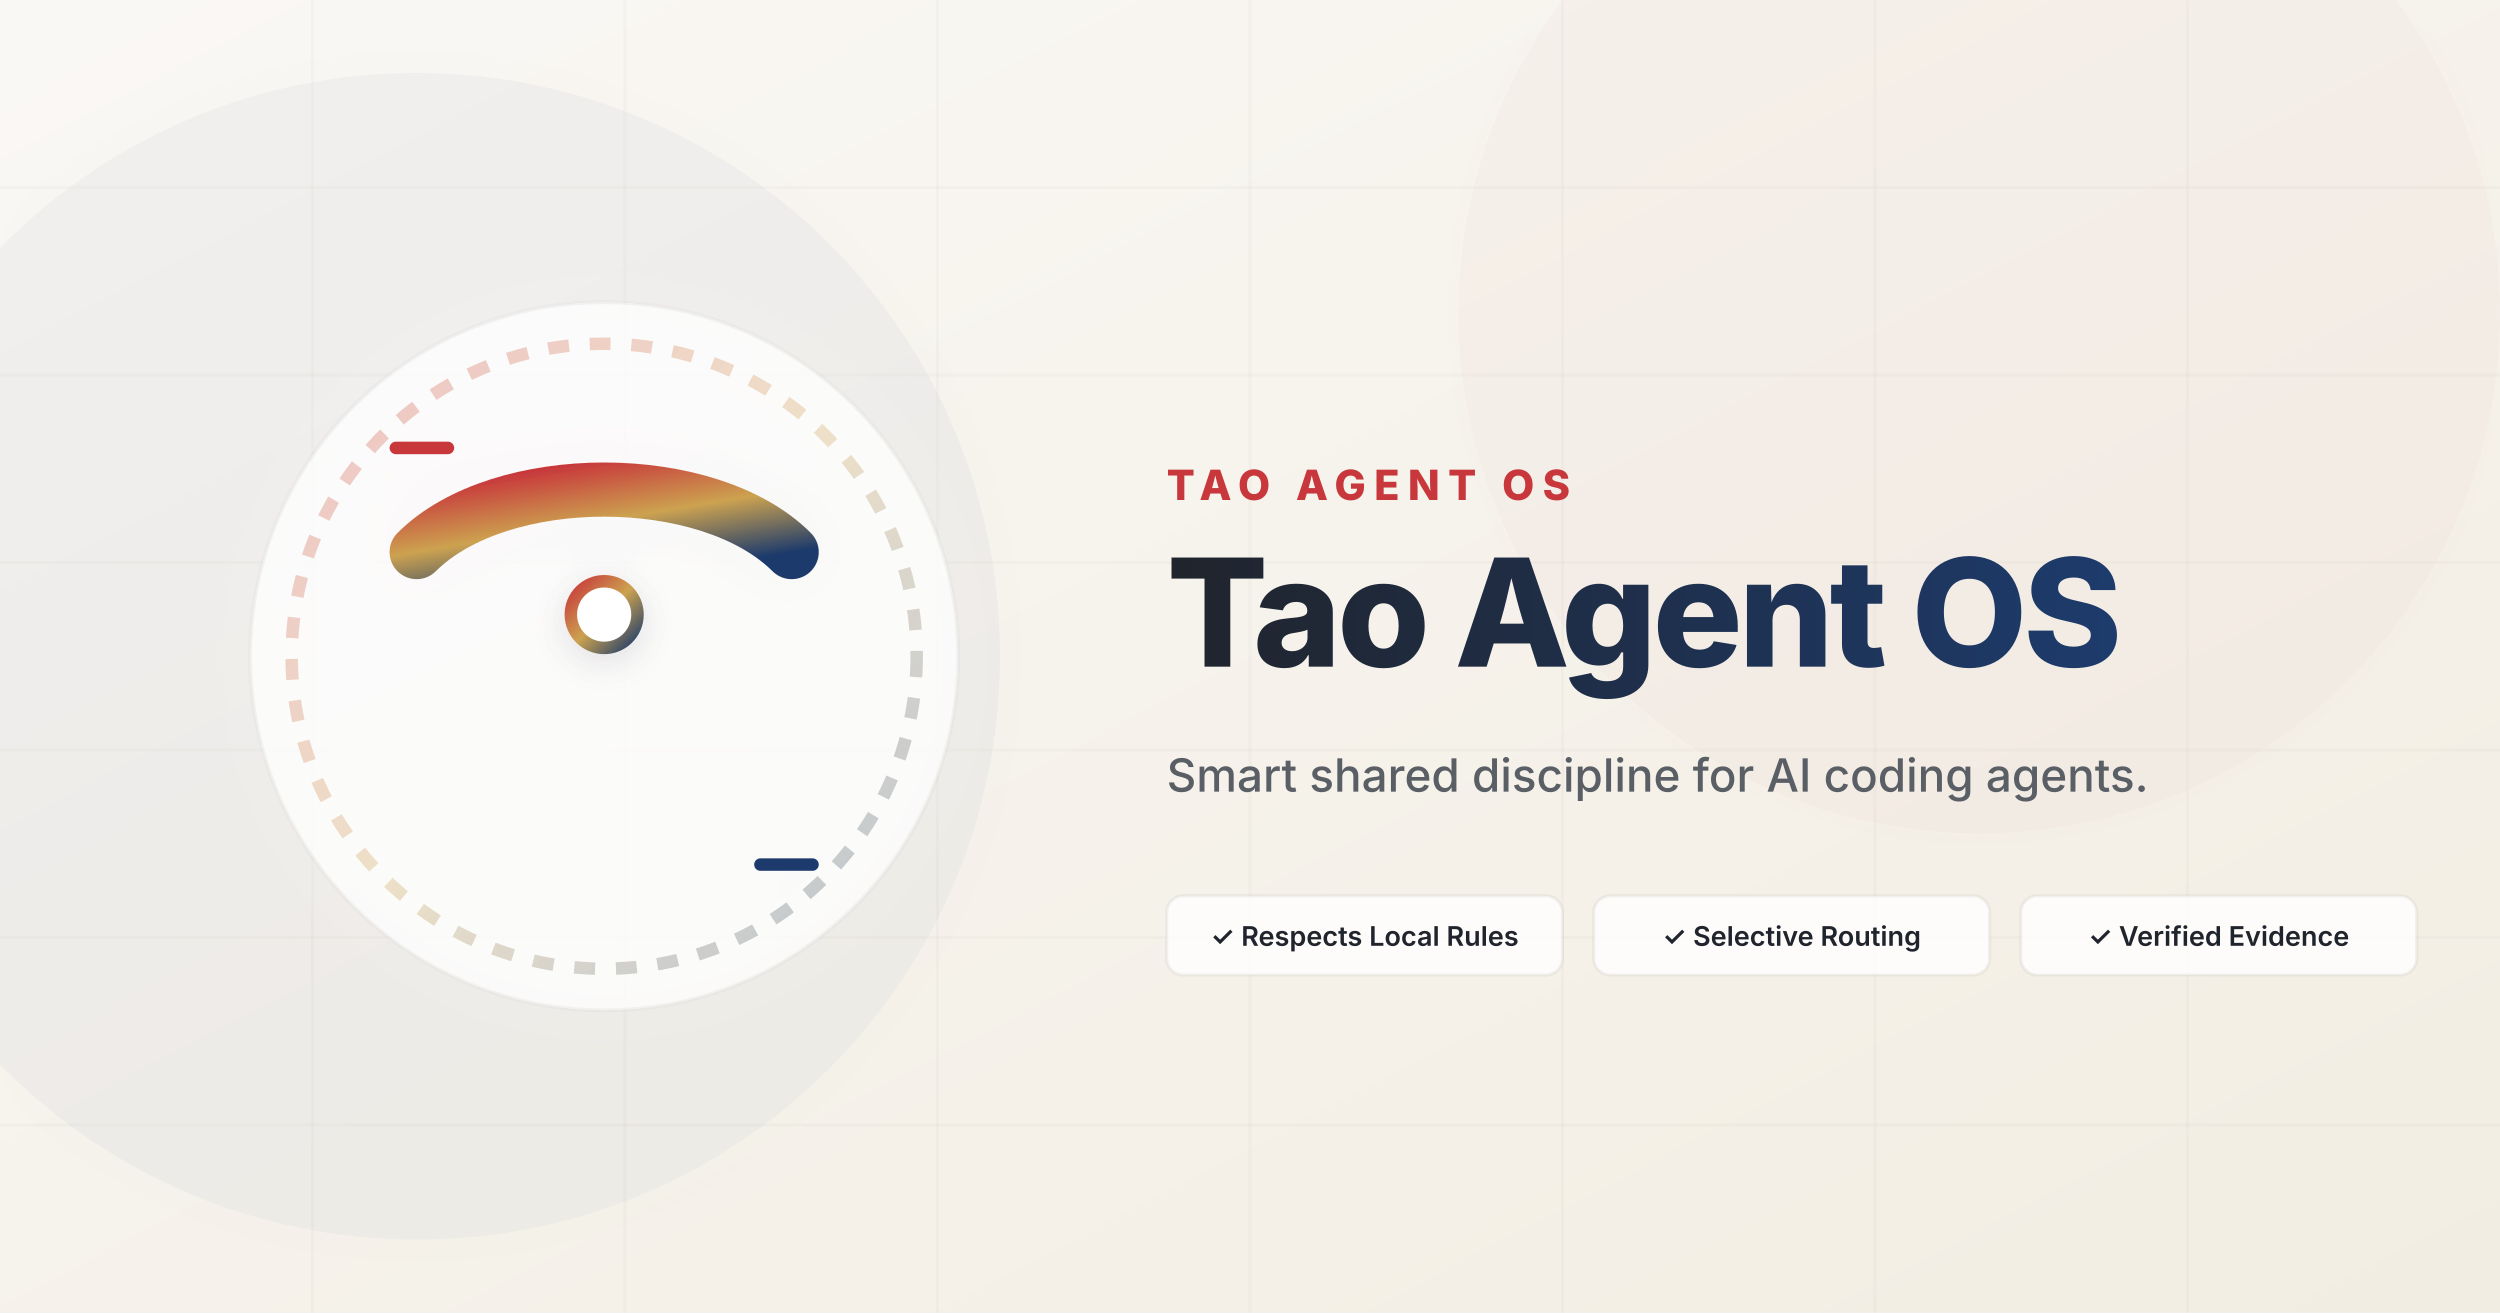
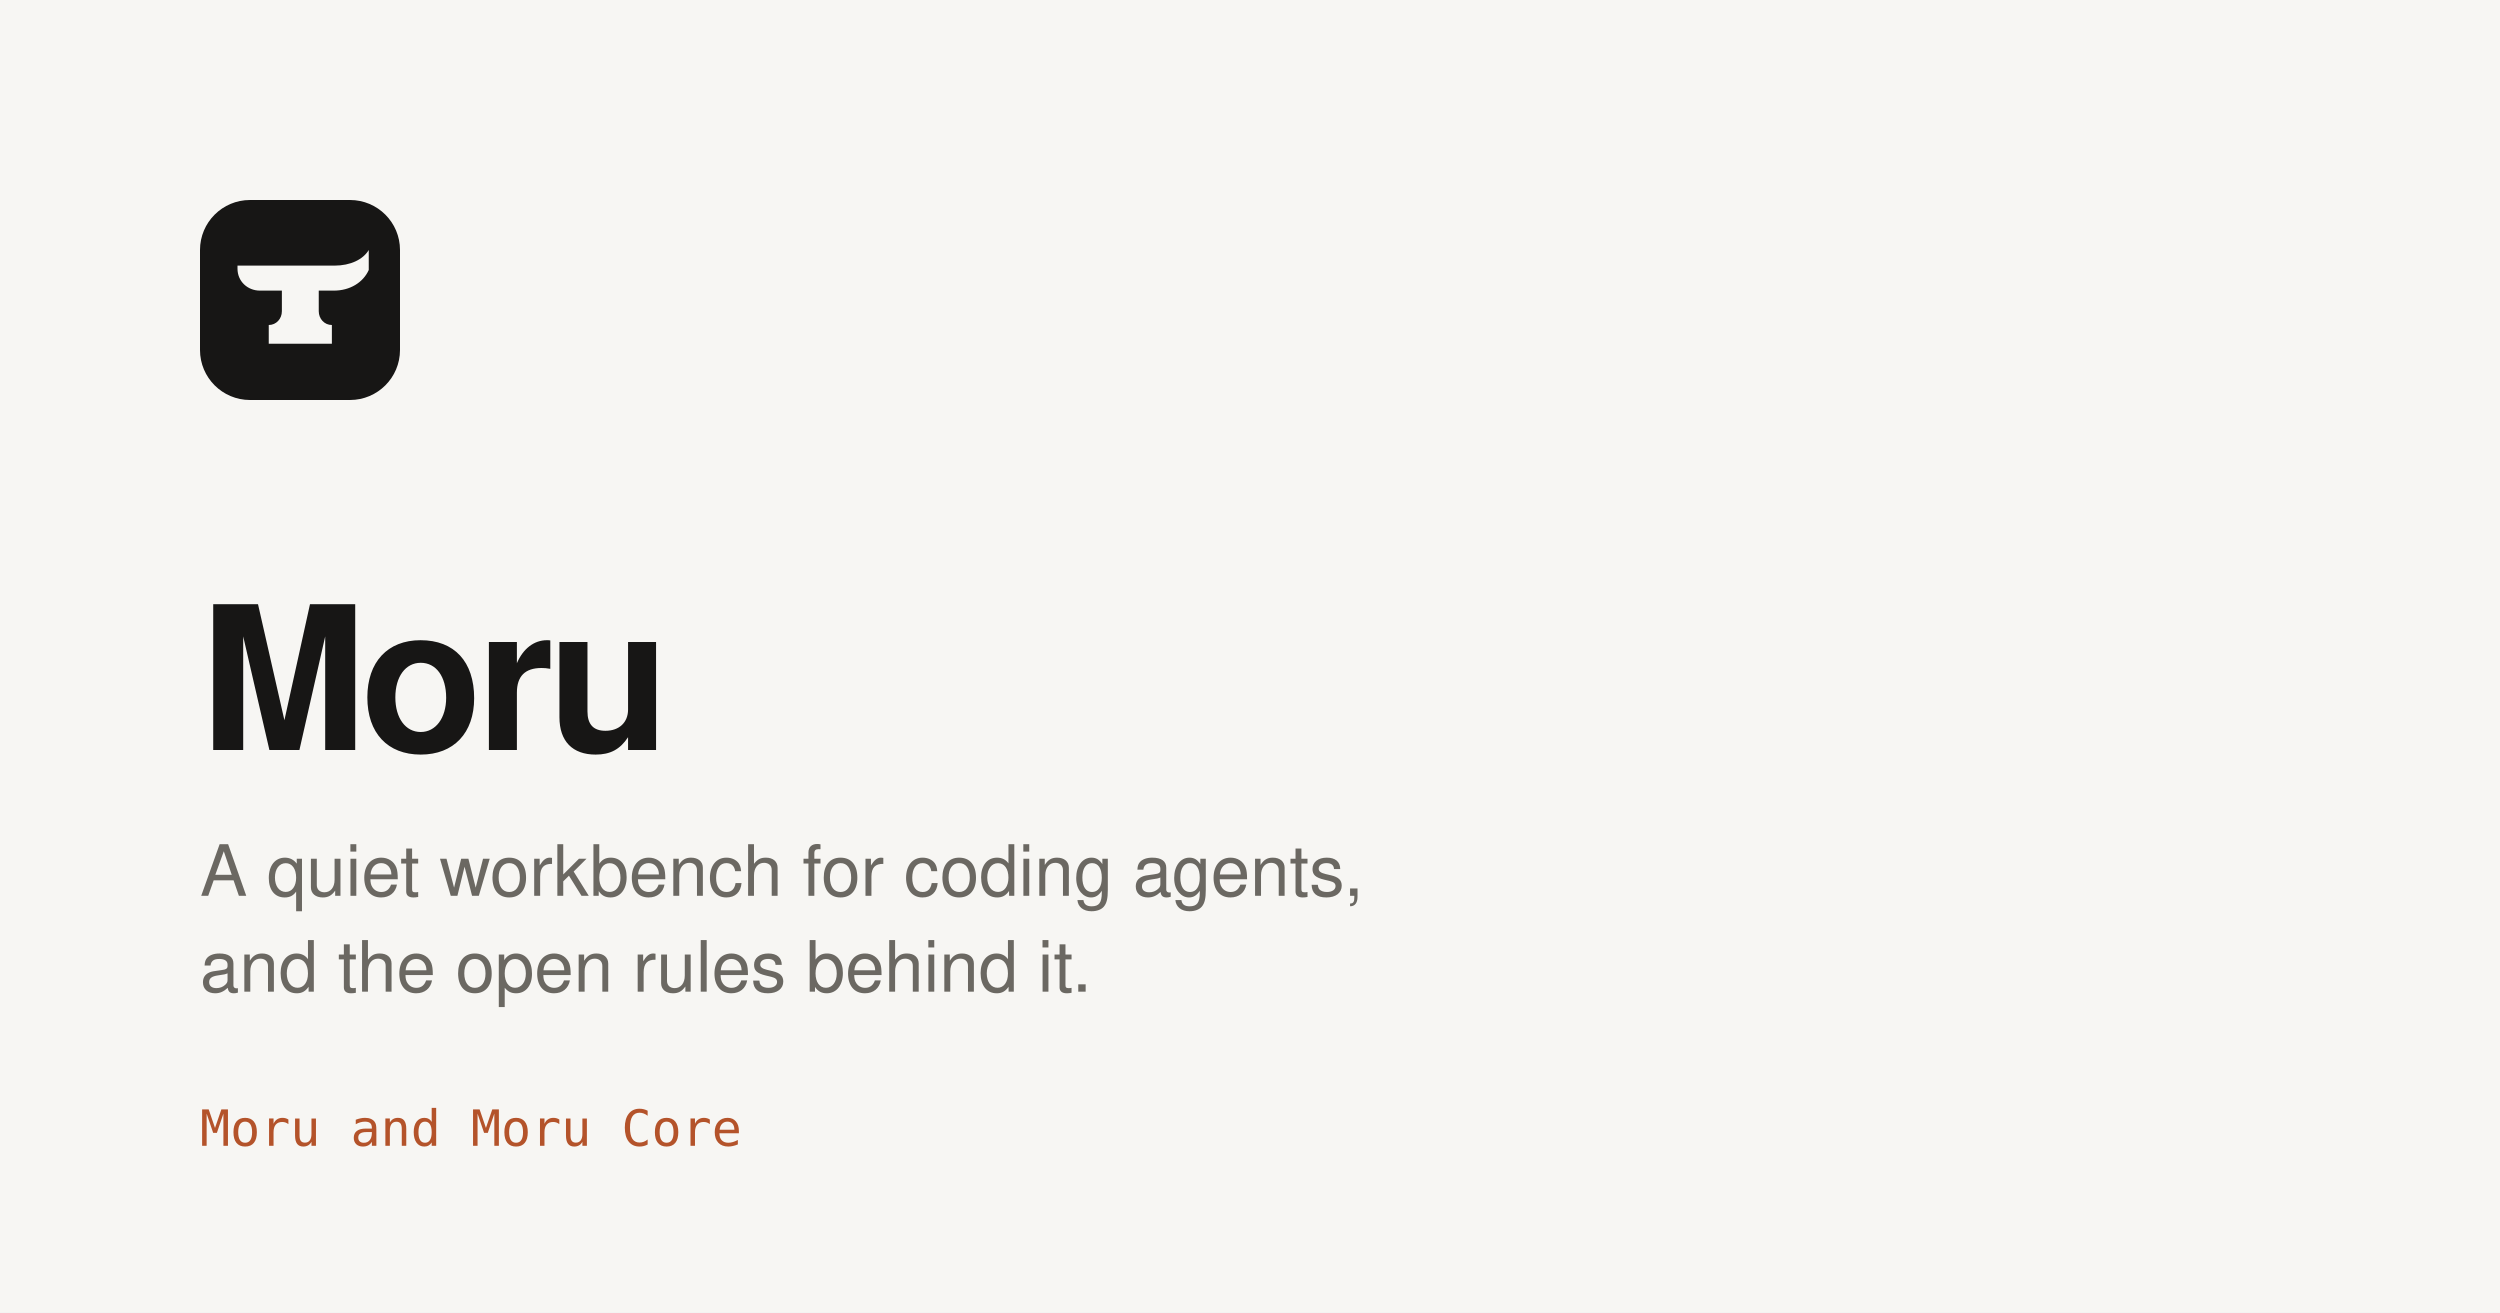
<svg xmlns="http://www.w3.org/2000/svg" viewBox="0 0 1200 630" width="1200" height="630">
-   <defs>
-     <linearGradient id="bgGrad" x1="0%" y1="0%" x2="100%" y2="100%">
-       <stop offset="0%" stop-color="#FAF8F5" />
-       <stop offset="100%" stop-color="#F2EDE2" />
-     </linearGradient>
-     <linearGradient id="logoGrad" x1="0%" y1="0%" x2="100%" y2="100%">
-       <stop offset="0%" stop-color="#C8373B" />
-       <stop offset="50%" stop-color="#CCA250" />
-       <stop offset="100%" stop-color="#1D3B6C" />
-     </linearGradient>
-     <linearGradient id="textGrad" x1="0%" y1="0%" x2="100%" y2="0%">
-       <stop offset="0%" stop-color="#20242C" />
-       <stop offset="100%" stop-color="#1D3B6C" />
-     </linearGradient>
-     <filter id="softGlow" x="-20%" y="-20%" width="140%" height="140%">
-       <feGaussianBlur stdDeviation="16" result="blur" />
-       <feComponentTransfer in="blur" result="glow">
-         <feFuncA type="linear" slope="0.2" />
-       </feComponentTransfer>
-       <feMerge>
-         <feMergeNode in="glow" />
-         <feMergeNode in="SourceGraphic" />
-       </feMerge>
-     </filter>
-   </defs>
-   <rect width="1200" height="630" fill="url(#bgGrad)" />
-   <path d="M 0,90 L 1200,90 M 0,180 L 1200,180 M 0,270 L 1200,270 M 0,360 L 1200,360 M 0,450 L 1200,450 M 0,540 L 1200,540" stroke="rgba(0, 0, 0, 0.02)" stroke-width="1.5" />
-   <path d="M 150,0 L 150,630 M 300,0 L 300,630 M 450,0 L 450,630 M 600,0 L 600,630 M 750,0 L 750,630 M 900,0 L 900,630 M 1050,0 L 1050,630" stroke="rgba(0, 0, 0, 0.02)" stroke-width="1.5" />
-   <circle cx="200" cy="315" r="280" fill="#1D3B6C" opacity="0.04" filter="url(#softGlow)" />
-   <circle cx="950" cy="150" r="250" fill="#C8373B" opacity="0.03" filter="url(#softGlow)" />
-   <g transform="translate(120, 145)" filter="url(#softGlow)">
-     <circle cx="170" cy="170" r="170" fill="rgba(255, 255, 255, 0.75)" stroke="rgba(0,0,0,0.04)" stroke-width="2" />
-     <circle cx="170" cy="170" r="150" fill="none" stroke="url(#logoGrad)" stroke-width="6" opacity="0.3" stroke-dasharray="10 10" />
-     <path d="M170 80 L170 260" fill="none" stroke="url(#logoGrad)" stroke-width="26" stroke-linecap="round" />
-     <path d="M80 120 C120 80, 220 80, 260 120" fill="none" stroke="url(#logoGrad)" stroke-width="26" stroke-linecap="round" />
-     <path d="M70 70 L95 70" fill="none" stroke="#C8373B" stroke-width="6" stroke-linecap="round" />
-     <path d="M245 270 L270 270" fill="none" stroke="#1D3B6C" stroke-width="6" stroke-linecap="round" />
-     <circle cx="170" cy="150" r="16" fill="#ffffff" stroke="url(#logoGrad)" stroke-width="6" filter="drop-shadow(0px 4px 8px rgba(0,0,0,0.1))" />
+   <rect width="1200" height="630" fill="#f7f6f3" />
+   <g transform="translate(96 96) scale(3)">
+     <rect width="32" height="32" rx="8" fill="#171615" />
+     <path d="M6 10.5h15.5c2.6 0 4.6-1 5.5-2.5v3.2c-.9 2-3 3.3-5.6 3.3H19v3.3c0 1.2.9 2.2 2.1 2.2V23H11v-3c1.2 0 2.1-1 2.1-2.2v-3.3H9.6c-2 0-3.6-1.5-3.6-3.5z" fill="#f7f6f3" />
  </g>
-   <g transform="translate(560, 240)">
-     <text x="0" y="0" font-family="'Outfit', 'Inter', sans-serif" font-weight="800" font-size="20" fill="#C8373B" letter-spacing="4">TAO AGENT OS</text>
-     <text x="0" y="80" font-family="'Outfit', 'Inter', sans-serif" font-weight="800" font-size="72" fill="url(#textGrad)" letter-spacing="-2">Tao Agent OS</text>
-     <text x="0" y="140" font-family="'Inter', sans-serif" font-weight="500" font-size="22" fill="#5A5F66">Smart shared discipline for AI coding agents.</text>
-     <g transform="translate(0, 190)">
-       <rect x="0" y="0" width="190" height="38" rx="8" fill="rgba(255, 255, 255, 0.8)" stroke="rgba(0, 0, 0, 0.05)" stroke-width="1.5" />
-       <text x="95" y="24" font-family="'Inter', sans-serif" font-weight="600" font-size="13" fill="#20242C" text-anchor="middle">✓ Respects Local Rules</text>
-       <rect x="205" y="0" width="190" height="38" rx="8" fill="rgba(255, 255, 255, 0.8)" stroke="rgba(0, 0, 0, 0.05)" stroke-width="1.5" />
-       <text x="300" y="24" font-family="'Inter', sans-serif" font-weight="600" font-size="13" fill="#20242C" text-anchor="middle">✓ Selective Routing</text>
-       <rect x="410" y="0" width="190" height="38" rx="8" fill="rgba(255, 255, 255, 0.8)" stroke="rgba(0, 0, 0, 0.05)" stroke-width="1.5" />
-       <text x="505" y="24" font-family="'Inter', sans-serif" font-weight="600" font-size="13" fill="#20242C" text-anchor="middle">✓ Verified Evidence</text>
-     </g>
-   </g>
+   <text x="96" y="360" font-family="Geist, -apple-system, Helvetica, Arial, sans-serif" font-size="96" font-weight="600" letter-spacing="-3" fill="#171615">Moru</text>
+   <text x="96" y="430" font-family="Geist, -apple-system, Helvetica, Arial, sans-serif" font-size="34" fill="#6b6862">A quiet workbench for coding agents,</text>
+   <text x="96" y="476" font-family="Geist, -apple-system, Helvetica, Arial, sans-serif" font-size="34" fill="#6b6862">and the open rules behind it.</text>
+   <text x="96" y="550" font-family="Geist Mono, ui-monospace, Menlo, monospace" font-size="24" fill="#b4532a">Moru and Moru Core</text>
</svg>
